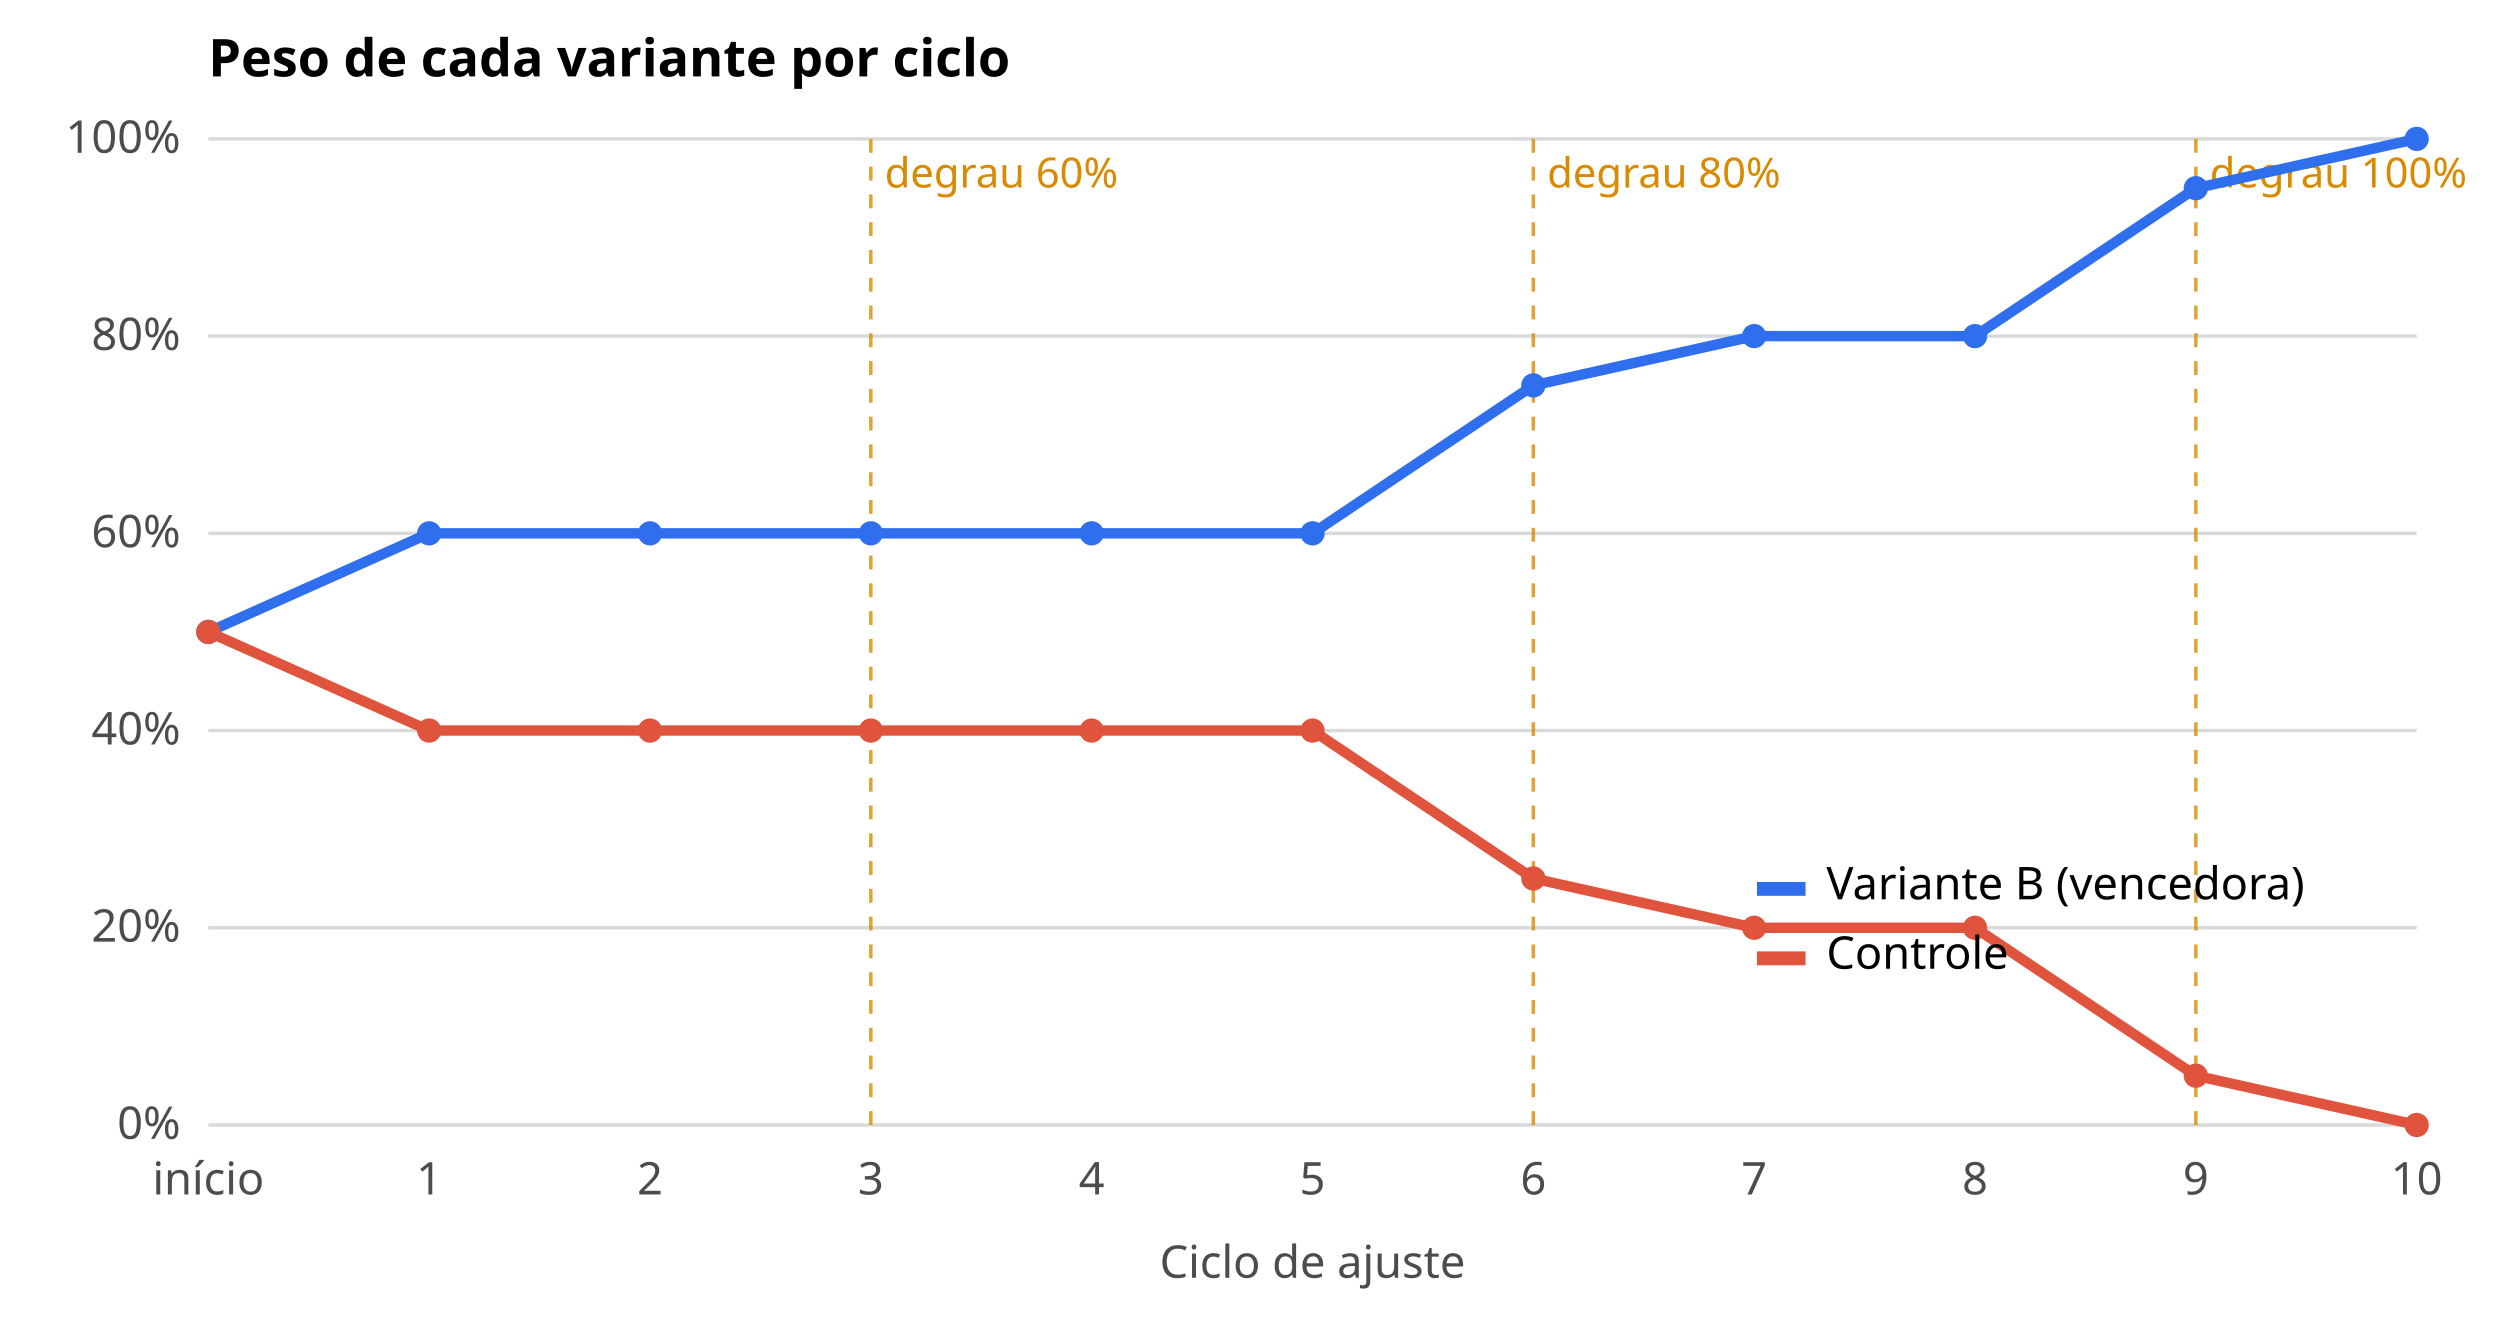
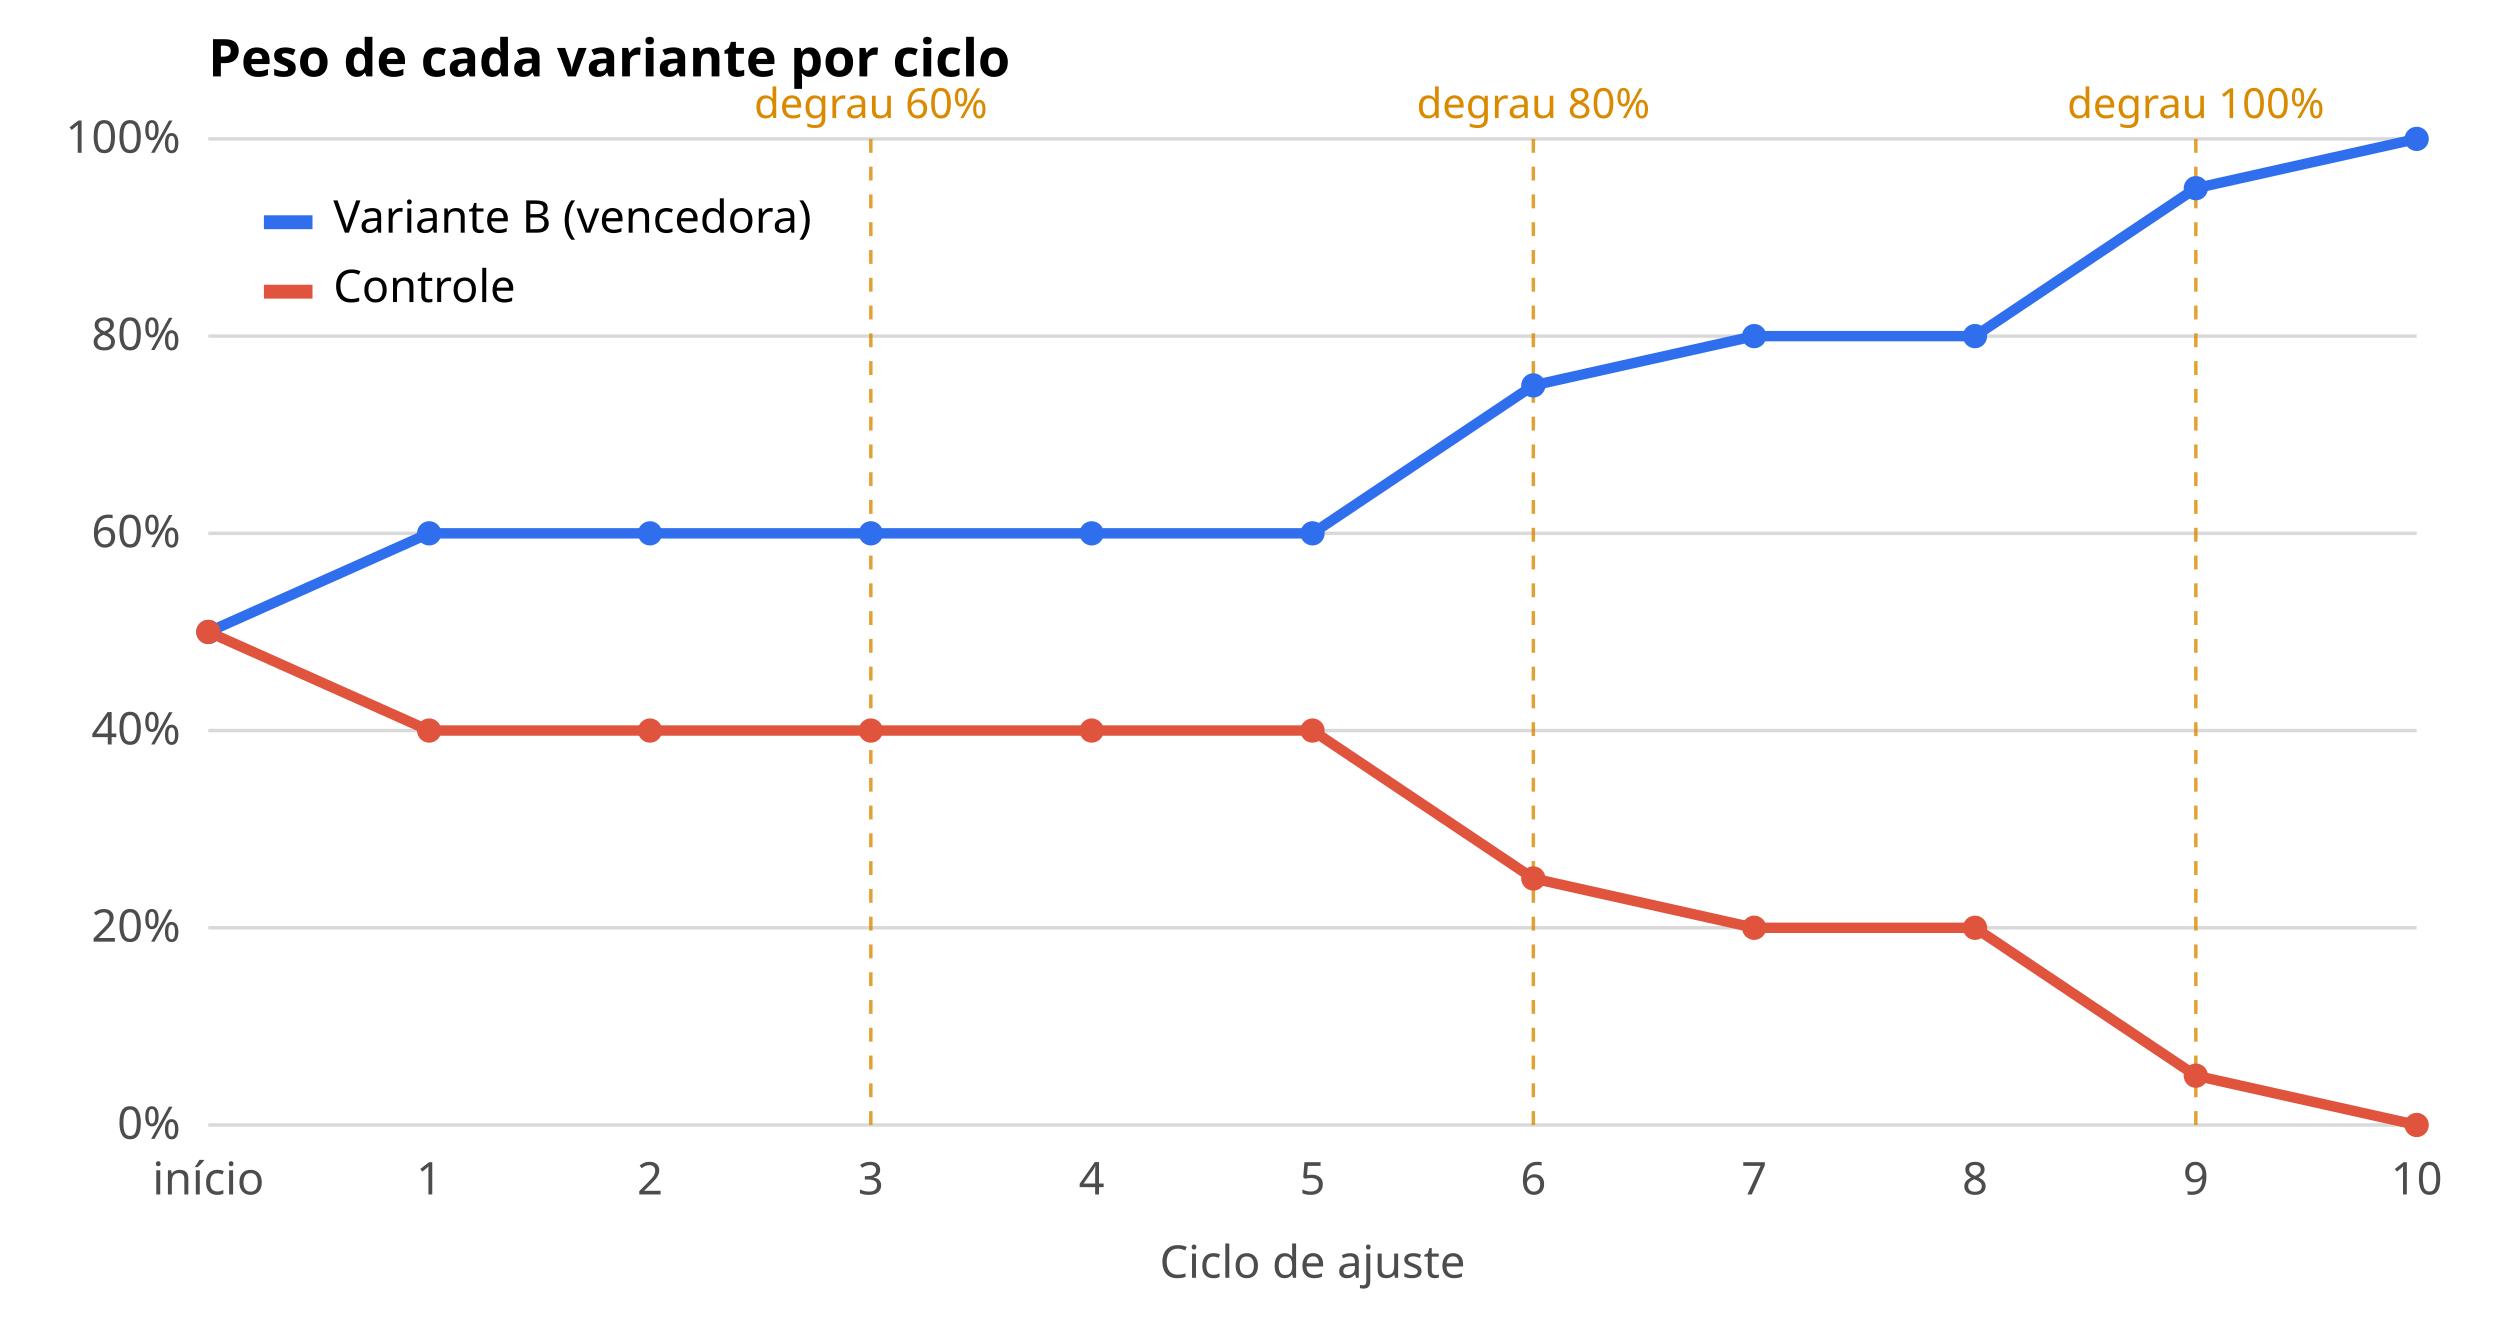
<svg xmlns="http://www.w3.org/2000/svg" viewBox="0 0 720 380" role="img" aria-label="Pesos do controle e da variante B ao longo de 10 ciclos" font-family="system-ui,sans-serif" font-size="13">
  <text x="60" y="22" font-size="15" font-weight="600" fill="currentColor">Peso de cada variante por ciclo</text>
  <line x1="60" y1="324.0" x2="696" y2="324.0" stroke="currentColor" opacity="0.15" />
  <text x="52" y="328.0" text-anchor="end" fill="currentColor" opacity="0.7">0%</text>
  <line x1="60" y1="267.2" x2="696" y2="267.2" stroke="currentColor" opacity="0.15" />
  <text x="52" y="271.2" text-anchor="end" fill="currentColor" opacity="0.7">20%</text>
  <line x1="60" y1="210.4" x2="696" y2="210.4" stroke="currentColor" opacity="0.15" />
  <text x="52" y="214.4" text-anchor="end" fill="currentColor" opacity="0.7">40%</text>
  <line x1="60" y1="153.6" x2="696" y2="153.6" stroke="currentColor" opacity="0.15" />
  <text x="52" y="157.6" text-anchor="end" fill="currentColor" opacity="0.7">60%</text>
  <line x1="60" y1="96.8" x2="696" y2="96.8" stroke="currentColor" opacity="0.15" />
  <text x="52" y="100.8" text-anchor="end" fill="currentColor" opacity="0.7">80%</text>
  <line x1="60" y1="40.0" x2="696" y2="40.0" stroke="currentColor" opacity="0.15" />
  <text x="52" y="44.0" text-anchor="end" fill="currentColor" opacity="0.7">100%</text>
  <text x="60.0" y="344" text-anchor="middle" fill="currentColor" opacity="0.7">início</text>
  <text x="123.6" y="344" text-anchor="middle" fill="currentColor" opacity="0.7">1</text>
  <text x="187.2" y="344" text-anchor="middle" fill="currentColor" opacity="0.7">2</text>
  <text x="250.8" y="344" text-anchor="middle" fill="currentColor" opacity="0.7">3</text>
  <text x="314.4" y="344" text-anchor="middle" fill="currentColor" opacity="0.7">4</text>
  <text x="378.0" y="344" text-anchor="middle" fill="currentColor" opacity="0.7">5</text>
  <text x="441.6" y="344" text-anchor="middle" fill="currentColor" opacity="0.7">6</text>
  <text x="505.2" y="344" text-anchor="middle" fill="currentColor" opacity="0.7">7</text>
  <text x="568.8" y="344" text-anchor="middle" fill="currentColor" opacity="0.7">8</text>
  <text x="632.4" y="344" text-anchor="middle" fill="currentColor" opacity="0.7">9</text>
  <text x="696.0" y="344" text-anchor="middle" fill="currentColor" opacity="0.7">10</text>
  <text x="378.0" y="368" text-anchor="middle" fill="currentColor" opacity="0.7">Ciclo de ajuste</text>
  <line x1="250.8" y1="40" x2="250.8" y2="324" stroke="#d98a00" stroke-dasharray="4 4" opacity="0.8" />
-   <text x="254.8" y="54" fill="#d98a00" font-size="12">degrau 60%</text>
+   <text x="250.8" y="34" text-anchor="middle" fill="#d98a00" font-size="12">degrau 60%</text>
  <line x1="441.6" y1="40" x2="441.6" y2="324" stroke="#d98a00" stroke-dasharray="4 4" opacity="0.8" />
-   <text x="445.6" y="54" fill="#d98a00" font-size="12">degrau 80%</text>
+   <text x="441.6" y="34" text-anchor="middle" fill="#d98a00" font-size="12">degrau 80%</text>
  <line x1="632.4" y1="40" x2="632.4" y2="324" stroke="#d98a00" stroke-dasharray="4 4" opacity="0.8" />
-   <text x="636.4" y="54" fill="#d98a00" font-size="12">degrau 100%</text>
+   <text x="632.4" y="34" text-anchor="middle" fill="#d98a00" font-size="12">degrau 100%</text>
  <path d="M60.0,182.0 L123.6,153.6 L187.2,153.6 L250.8,153.6 L314.4,153.6 L378.0,153.6 L441.6,111.0 L505.2,96.8 L568.8,96.8 L632.4,54.2 L696.0,40.0" fill="none" stroke="#2f6fed" stroke-width="3" />
  <path d="M60.0,182.0 L123.6,210.4 L187.2,210.4 L250.8,210.4 L314.4,210.4 L378.0,210.4 L441.6,253.0 L505.2,267.2 L568.8,267.2 L632.4,309.8 L696.0,324.0" fill="none" stroke="#e0533d" stroke-width="3" />
  <circle cx="60.0" cy="182.0" r="3.5" fill="#2f6fed" />
  <circle cx="123.6" cy="153.6" r="3.5" fill="#2f6fed" />
  <circle cx="187.2" cy="153.6" r="3.5" fill="#2f6fed" />
  <circle cx="250.8" cy="153.6" r="3.5" fill="#2f6fed" />
  <circle cx="314.4" cy="153.6" r="3.5" fill="#2f6fed" />
  <circle cx="378.0" cy="153.6" r="3.5" fill="#2f6fed" />
  <circle cx="441.6" cy="111.0" r="3.5" fill="#2f6fed" />
  <circle cx="505.2" cy="96.8" r="3.5" fill="#2f6fed" />
  <circle cx="568.8" cy="96.8" r="3.5" fill="#2f6fed" />
  <circle cx="632.4" cy="54.2" r="3.5" fill="#2f6fed" />
  <circle cx="696.0" cy="40.0" r="3.5" fill="#2f6fed" />
  <circle cx="60.0" cy="182.0" r="3.5" fill="#e0533d" />
  <circle cx="123.6" cy="210.4" r="3.5" fill="#e0533d" />
  <circle cx="187.2" cy="210.4" r="3.5" fill="#e0533d" />
  <circle cx="250.8" cy="210.4" r="3.5" fill="#e0533d" />
  <circle cx="314.4" cy="210.4" r="3.5" fill="#e0533d" />
  <circle cx="378.0" cy="210.4" r="3.5" fill="#e0533d" />
  <circle cx="441.6" cy="253.0" r="3.5" fill="#e0533d" />
  <circle cx="505.2" cy="267.2" r="3.5" fill="#e0533d" />
  <circle cx="568.8" cy="267.2" r="3.5" fill="#e0533d" />
  <circle cx="632.4" cy="309.8" r="3.5" fill="#e0533d" />
  <circle cx="696.0" cy="324.0" r="3.5" fill="#e0533d" />
-   <rect x="506" y="254" width="14" height="4" fill="#2f6fed" />
-   <text x="526" y="259" fill="currentColor">Variante B (vencedora)</text>
-   <rect x="506" y="274" width="14" height="4" fill="#e0533d" />
-   <text x="526" y="279" fill="currentColor">Controle</text>
+   <rect x="76" y="62" width="14" height="4" fill="#2f6fed" />
+   <text x="96" y="67" fill="currentColor">Variante B (vencedora)</text>
+   <rect x="76" y="82" width="14" height="4" fill="#e0533d" />
+   <text x="96" y="87" fill="currentColor">Controle</text>
</svg>
